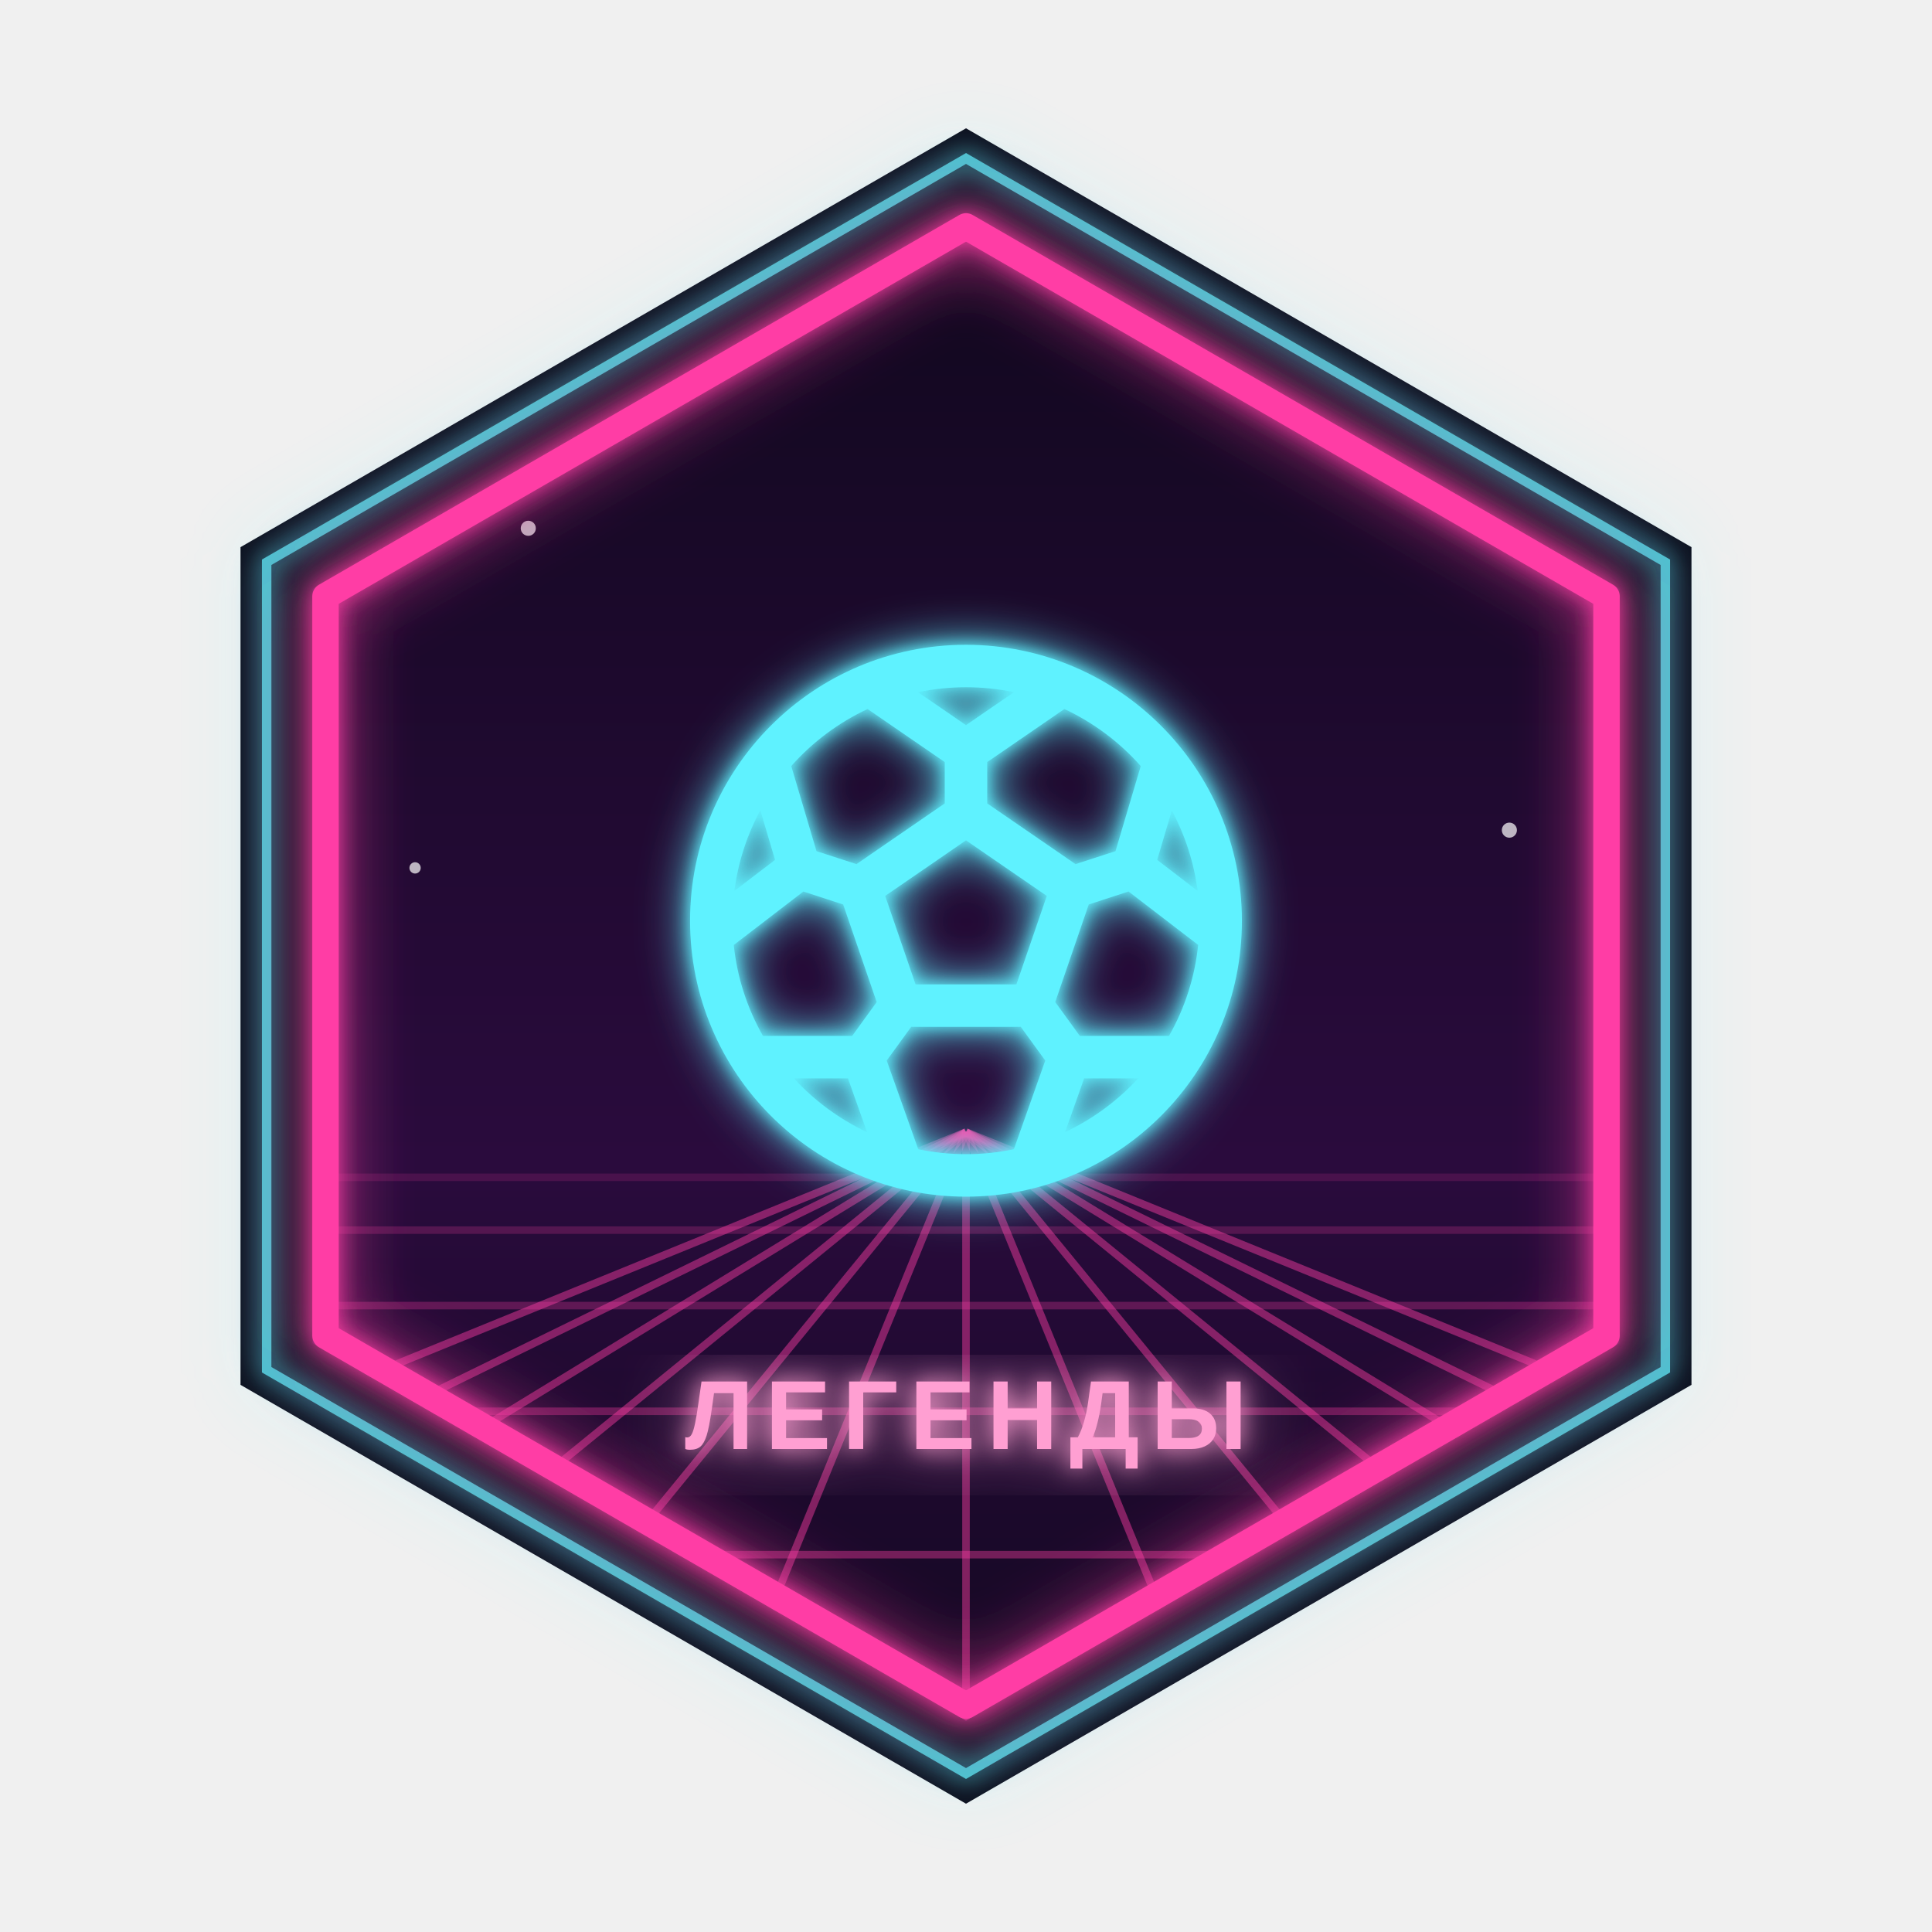
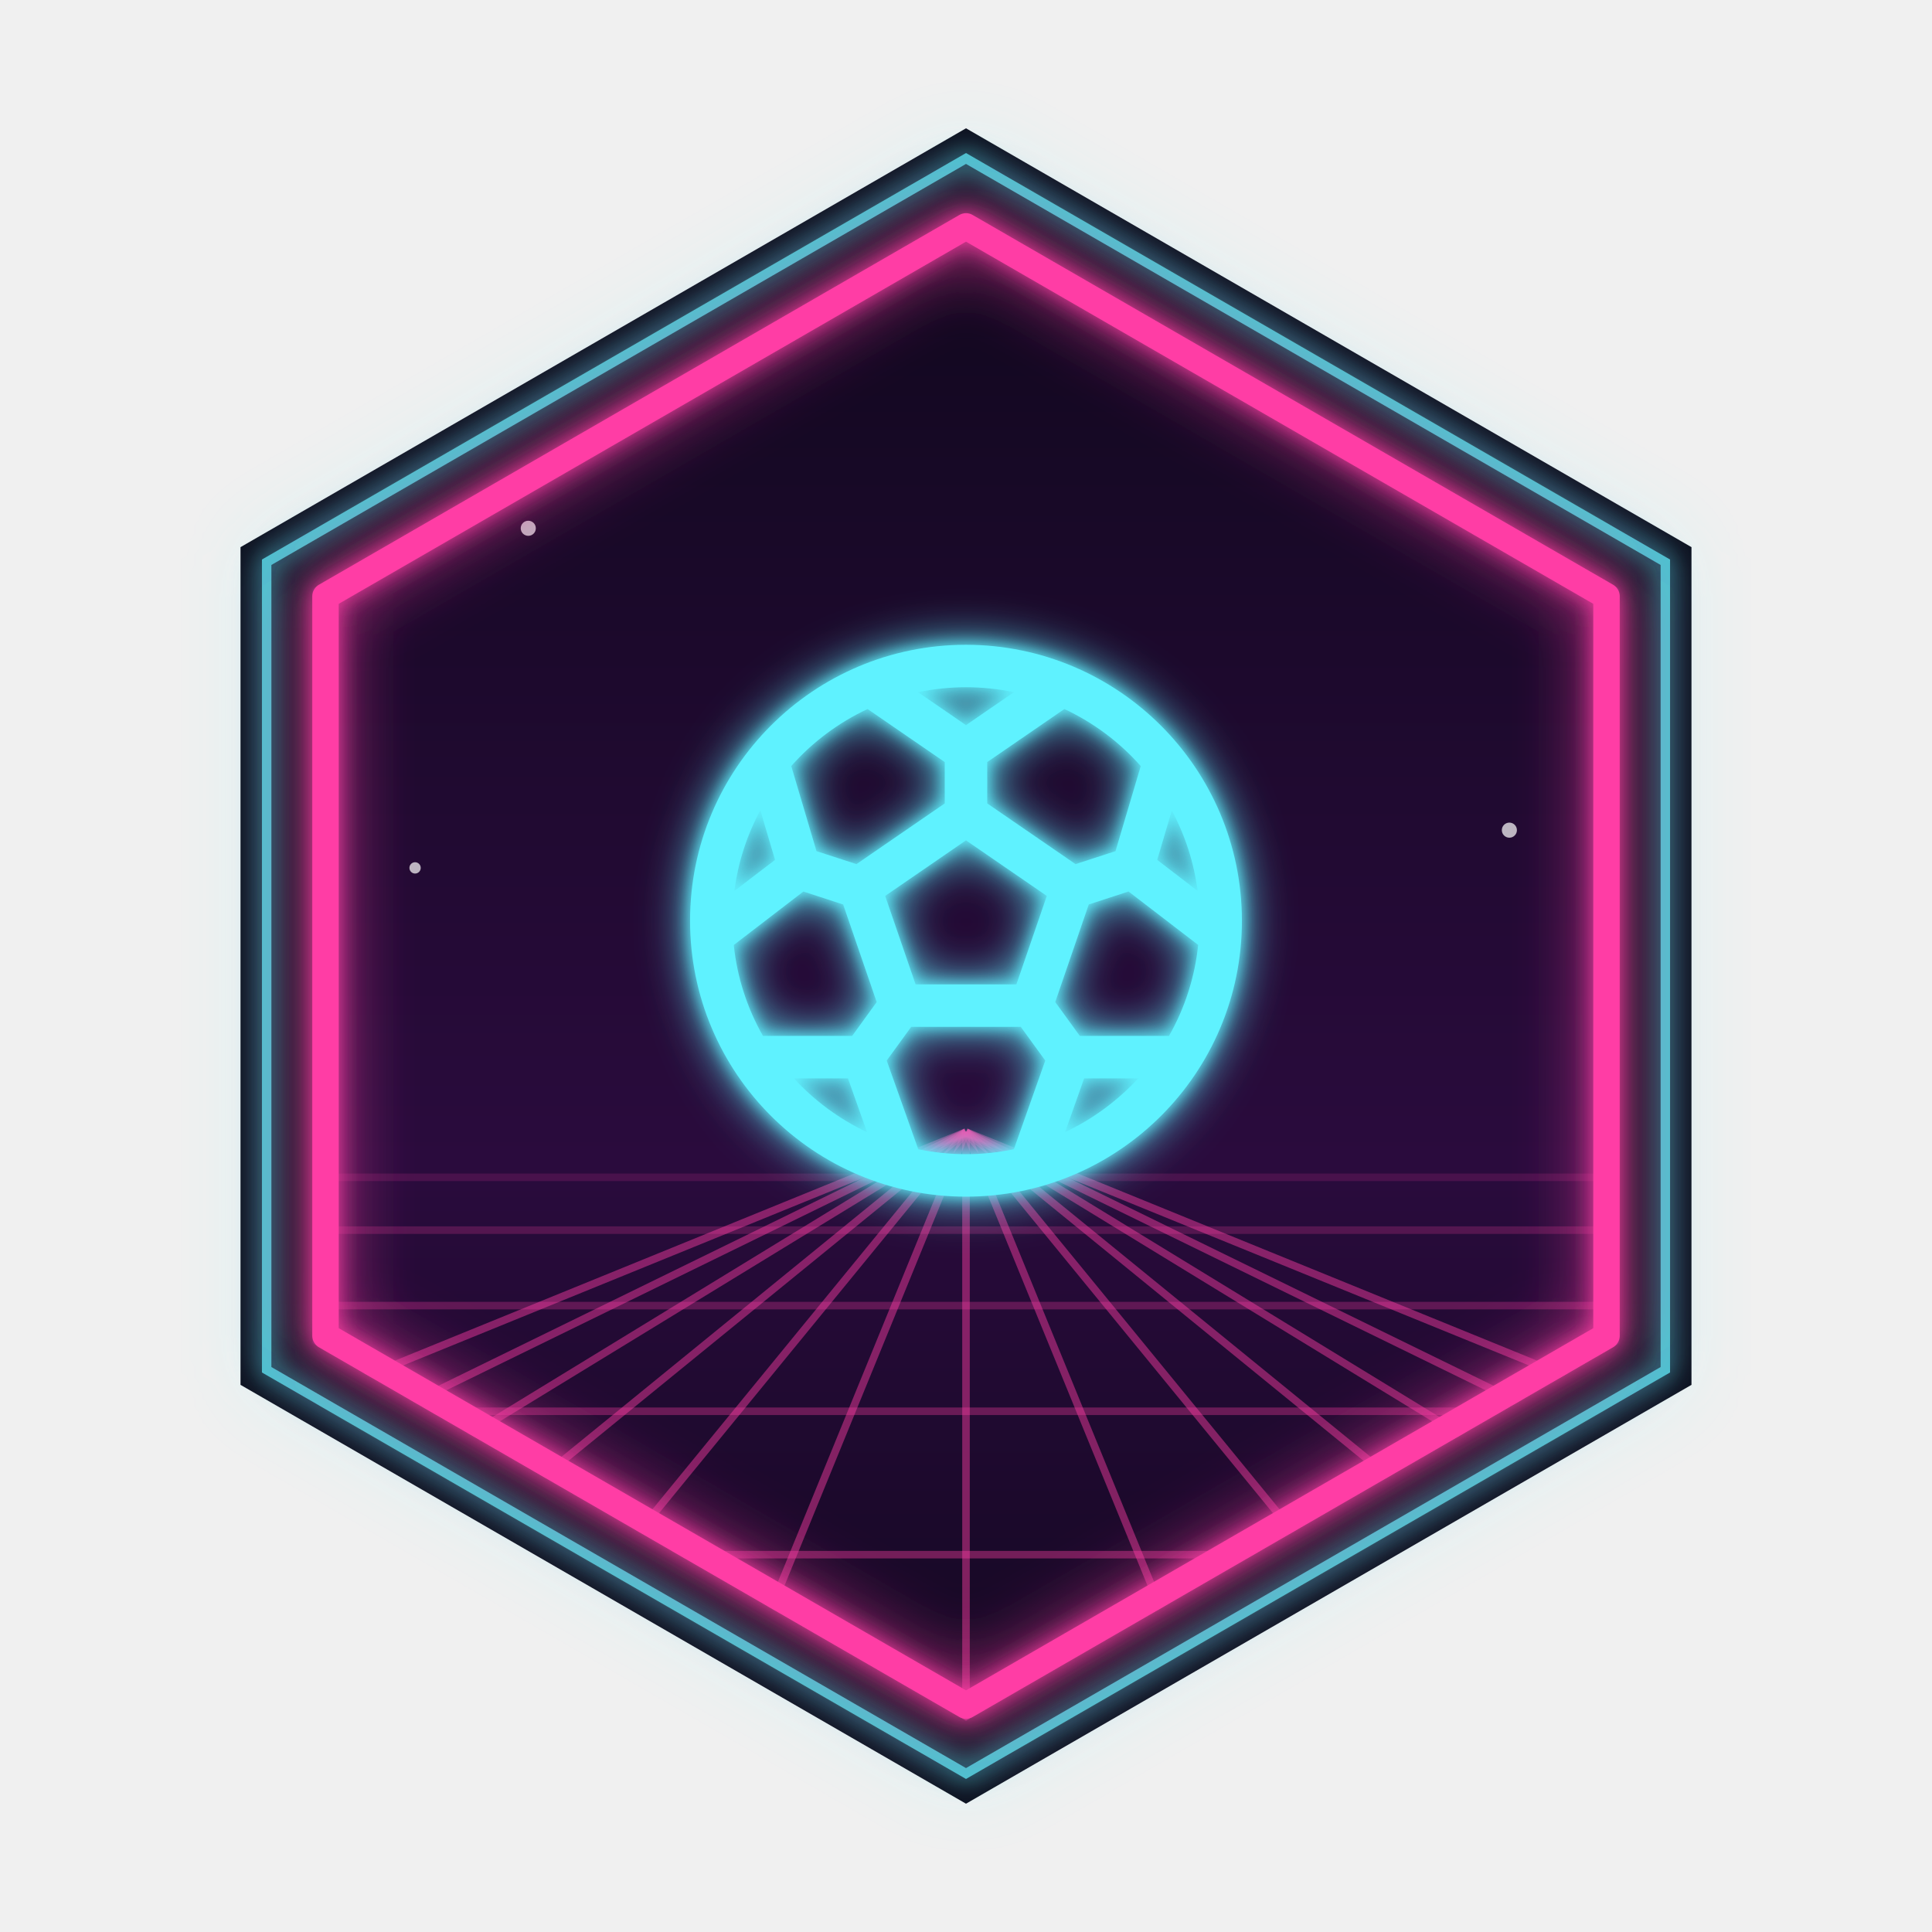
<svg xmlns="http://www.w3.org/2000/svg" viewBox="0 0 512 512">
  <defs>
    <filter id="n" x="-30%" y="-30%" width="160%" height="160%">
      <feGaussianBlur stdDeviation="9" result="a" />
      <feGaussianBlur in="SourceGraphic" stdDeviation="3" result="b" />
      <feMerge>
        <feMergeNode in="a" />
        <feMergeNode in="b" />
        <feMergeNode in="SourceGraphic" />
      </feMerge>
    </filter>
    <linearGradient id="sky" x1="0" y1="0" x2="0" y2="1">
      <stop offset="0" stop-color="#0a0716" />
      <stop offset=".6" stop-color="#2a0b3d" />
      <stop offset="1" stop-color="#0a0716" />
    </linearGradient>
    <clipPath id="h">
      <polygon points="256.00,56.00 429.21,156.00 429.21,356.00 256.00,456.00 82.79,356.00 82.79,156.00" />
    </clipPath>
  </defs>
  <polygon points="256.00,34.00 448.26,145.00 448.26,367.00 256.00,478.00 63.74,367.00 63.74,145.00" fill="#0a0716" />
  <g clip-path="url(#h)">
    <rect width="512" height="512" fill="url(#sky)" />
    <line x1="256" y1="300" x2="-284" y2="520" stroke="#ff3ea5" stroke-width="2" opacity=".45" />
    <line x1="256" y1="300" x2="-194" y2="520" stroke="#ff3ea5" stroke-width="2" opacity=".45" />
    <line x1="256" y1="300" x2="-104" y2="520" stroke="#ff3ea5" stroke-width="2" opacity=".45" />
    <line x1="256" y1="300" x2="-14" y2="520" stroke="#ff3ea5" stroke-width="2" opacity=".45" />
    <line x1="256" y1="300" x2="76" y2="520" stroke="#ff3ea5" stroke-width="2" opacity=".45" />
    <line x1="256" y1="300" x2="166" y2="520" stroke="#ff3ea5" stroke-width="2" opacity=".45" />
    <line x1="256" y1="300" x2="256" y2="520" stroke="#ff3ea5" stroke-width="2" opacity=".45" />
    <line x1="256" y1="300" x2="346" y2="520" stroke="#ff3ea5" stroke-width="2" opacity=".45" />
    <line x1="256" y1="300" x2="436" y2="520" stroke="#ff3ea5" stroke-width="2" opacity=".45" />
    <line x1="256" y1="300" x2="526" y2="520" stroke="#ff3ea5" stroke-width="2" opacity=".45" />
    <line x1="256" y1="300" x2="616" y2="520" stroke="#ff3ea5" stroke-width="2" opacity=".45" />
    <line x1="256" y1="300" x2="706" y2="520" stroke="#ff3ea5" stroke-width="2" opacity=".45" />
    <line x1="256" y1="300" x2="796" y2="520" stroke="#ff3ea5" stroke-width="2" opacity=".45" />
    <line x1="0" y1="312" x2="512" y2="312" stroke="#ff3ea5" stroke-width="2" opacity="0.15" />
    <line x1="0" y1="326" x2="512" y2="326" stroke="#ff3ea5" stroke-width="2" opacity="0.21" />
    <line x1="0" y1="346" x2="512" y2="346" stroke="#ff3ea5" stroke-width="2" opacity="0.27" />
    <line x1="0" y1="374" x2="512" y2="374" stroke="#ff3ea5" stroke-width="2" opacity="0.33" />
    <line x1="0" y1="412" x2="512" y2="412" stroke="#ff3ea5" stroke-width="2" opacity="0.39" />
    <circle cx="140" cy="140" r="2" fill="#fff" opacity=".7" />
    <circle cx="372" cy="128" r="2.5" fill="#fff" opacity=".7" />
    <circle cx="330" cy="90" r="1.5" fill="#fff" opacity=".7" />
    <circle cx="180" cy="96" r="1.5" fill="#fff" opacity=".7" />
    <circle cx="400" cy="220" r="2" fill="#fff" opacity=".7" />
    <circle cx="110" cy="230" r="1.5" fill="#fff" opacity=".7" />
  </g>
  <polygon points="256.00,42.00 441.33,149.00 441.33,363.00 256.00,470.00 70.67,363.00 70.67,149.00" fill="none" stroke="#5ef2ff" stroke-width="2.5" filter="url(#n)" opacity=".8" />
  <polygon points="256.00,60.00 425.74,158.00 425.74,354.00 256.00,452.00 86.26,354.00 86.26,158.00" fill="none" stroke="#ff3ea5" stroke-width="7" stroke-linejoin="round" filter="url(#n)" />
  <path d="M110 214 L160 214" stroke="#5ef2ff" stroke-width="5" stroke-linecap="round" filter="url(#n)" opacity="0.8" />
  <path d="M96 244 L150 244" stroke="#5ef2ff" stroke-width="5" stroke-linecap="round" filter="url(#n)" opacity="1" />
  <path d="M116 274 L162 274" stroke="#5ef2ff" stroke-width="5" stroke-linecap="round" filter="url(#n)" opacity="0.8" />
  <g transform="translate(166.0 154.0) scale(0.7031)" fill="#5ef2ff" filter="url(#n)">
    <path d="M128,24A104,104,0,1,0,232,128,104.11,104.11,0,0,0,128,24Zm76.52,147.42H170.9l-9.26-12.76,12.63-36.78,15-4.89,26.24,20.13A87.38,87.38,0,0,1,204.52,171.42Zm-164-34.3L66.71,117l15,4.89,12.63,36.78L85.1,171.42H51.48A87.38,87.38,0,0,1,40.47,137.12Zm10-50.64,5.51,18.6L40.71,116.77A87.33,87.33,0,0,1,50.43,86.48ZM109,152,97.54,118.65,128,97.71l30.46,20.94L147,152Zm91.07-46.92,5.51-18.6a87.33,87.33,0,0,1,9.72,30.29Zm-6.2-35.38-9.51,32.08-15.07,4.89L136,83.79V68.21l29.09-20A88.58,88.58,0,0,1,193.86,69.7ZM146.07,41.87,128,54.29,109.93,41.87a88.24,88.24,0,0,1,36.14,0ZM90.91,48.21l29.09,20V83.79L86.72,106.67l-15.07-4.89L62.14,69.7A88.58,88.58,0,0,1,90.91,48.21ZM63.15,187.42H83.52l7.17,20.27A88.4,88.4,0,0,1,63.15,187.42ZM110,214.13,98.12,180.71,107.35,168h41.3l9.23,12.71-11.83,33.42a88,88,0,0,1-36.1,0Zm55.36-6.44,7.17-20.27h20.37A88.4,88.4,0,0,1,165.31,207.69Z" />
  </g>
-   <text x="256" y="384" text-anchor="middle" font-family="'Arial Black', Arial, sans-serif" font-weight="900" font-size="26" letter-spacing="3.1" fill="#ff9fd2" filter="url(#n)">ЛЕГЕНДЫ</text>
</svg>
